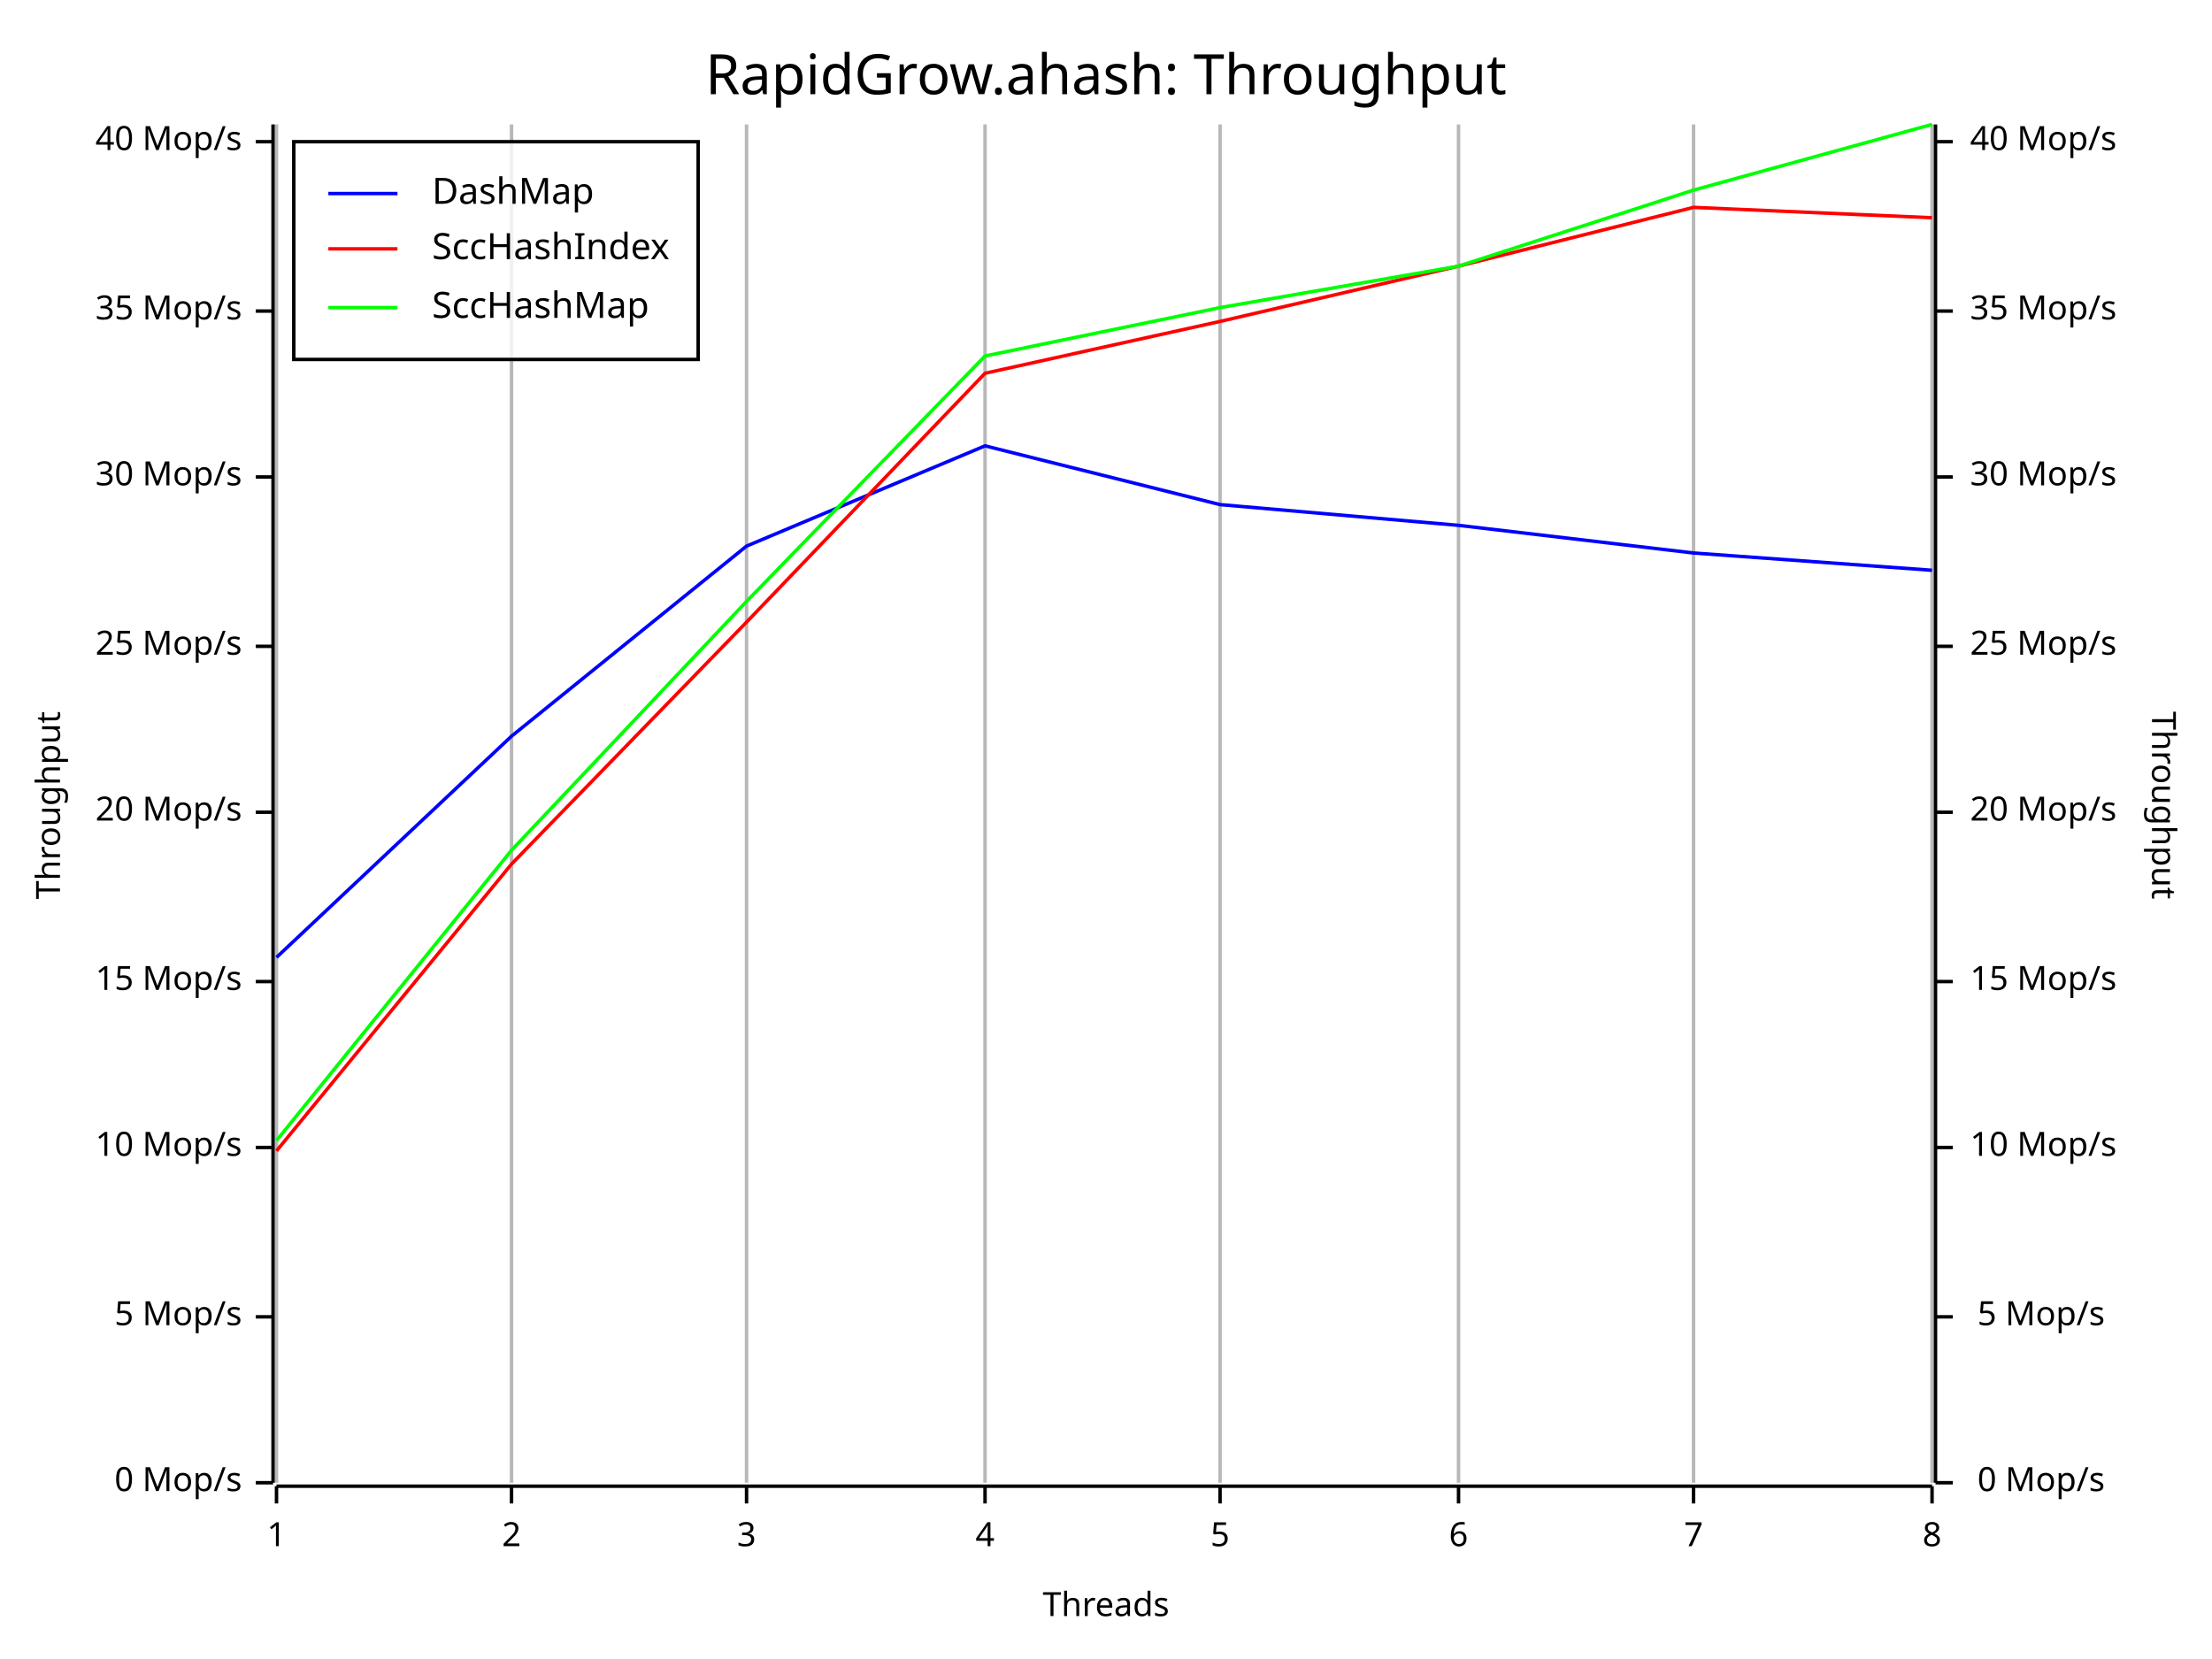
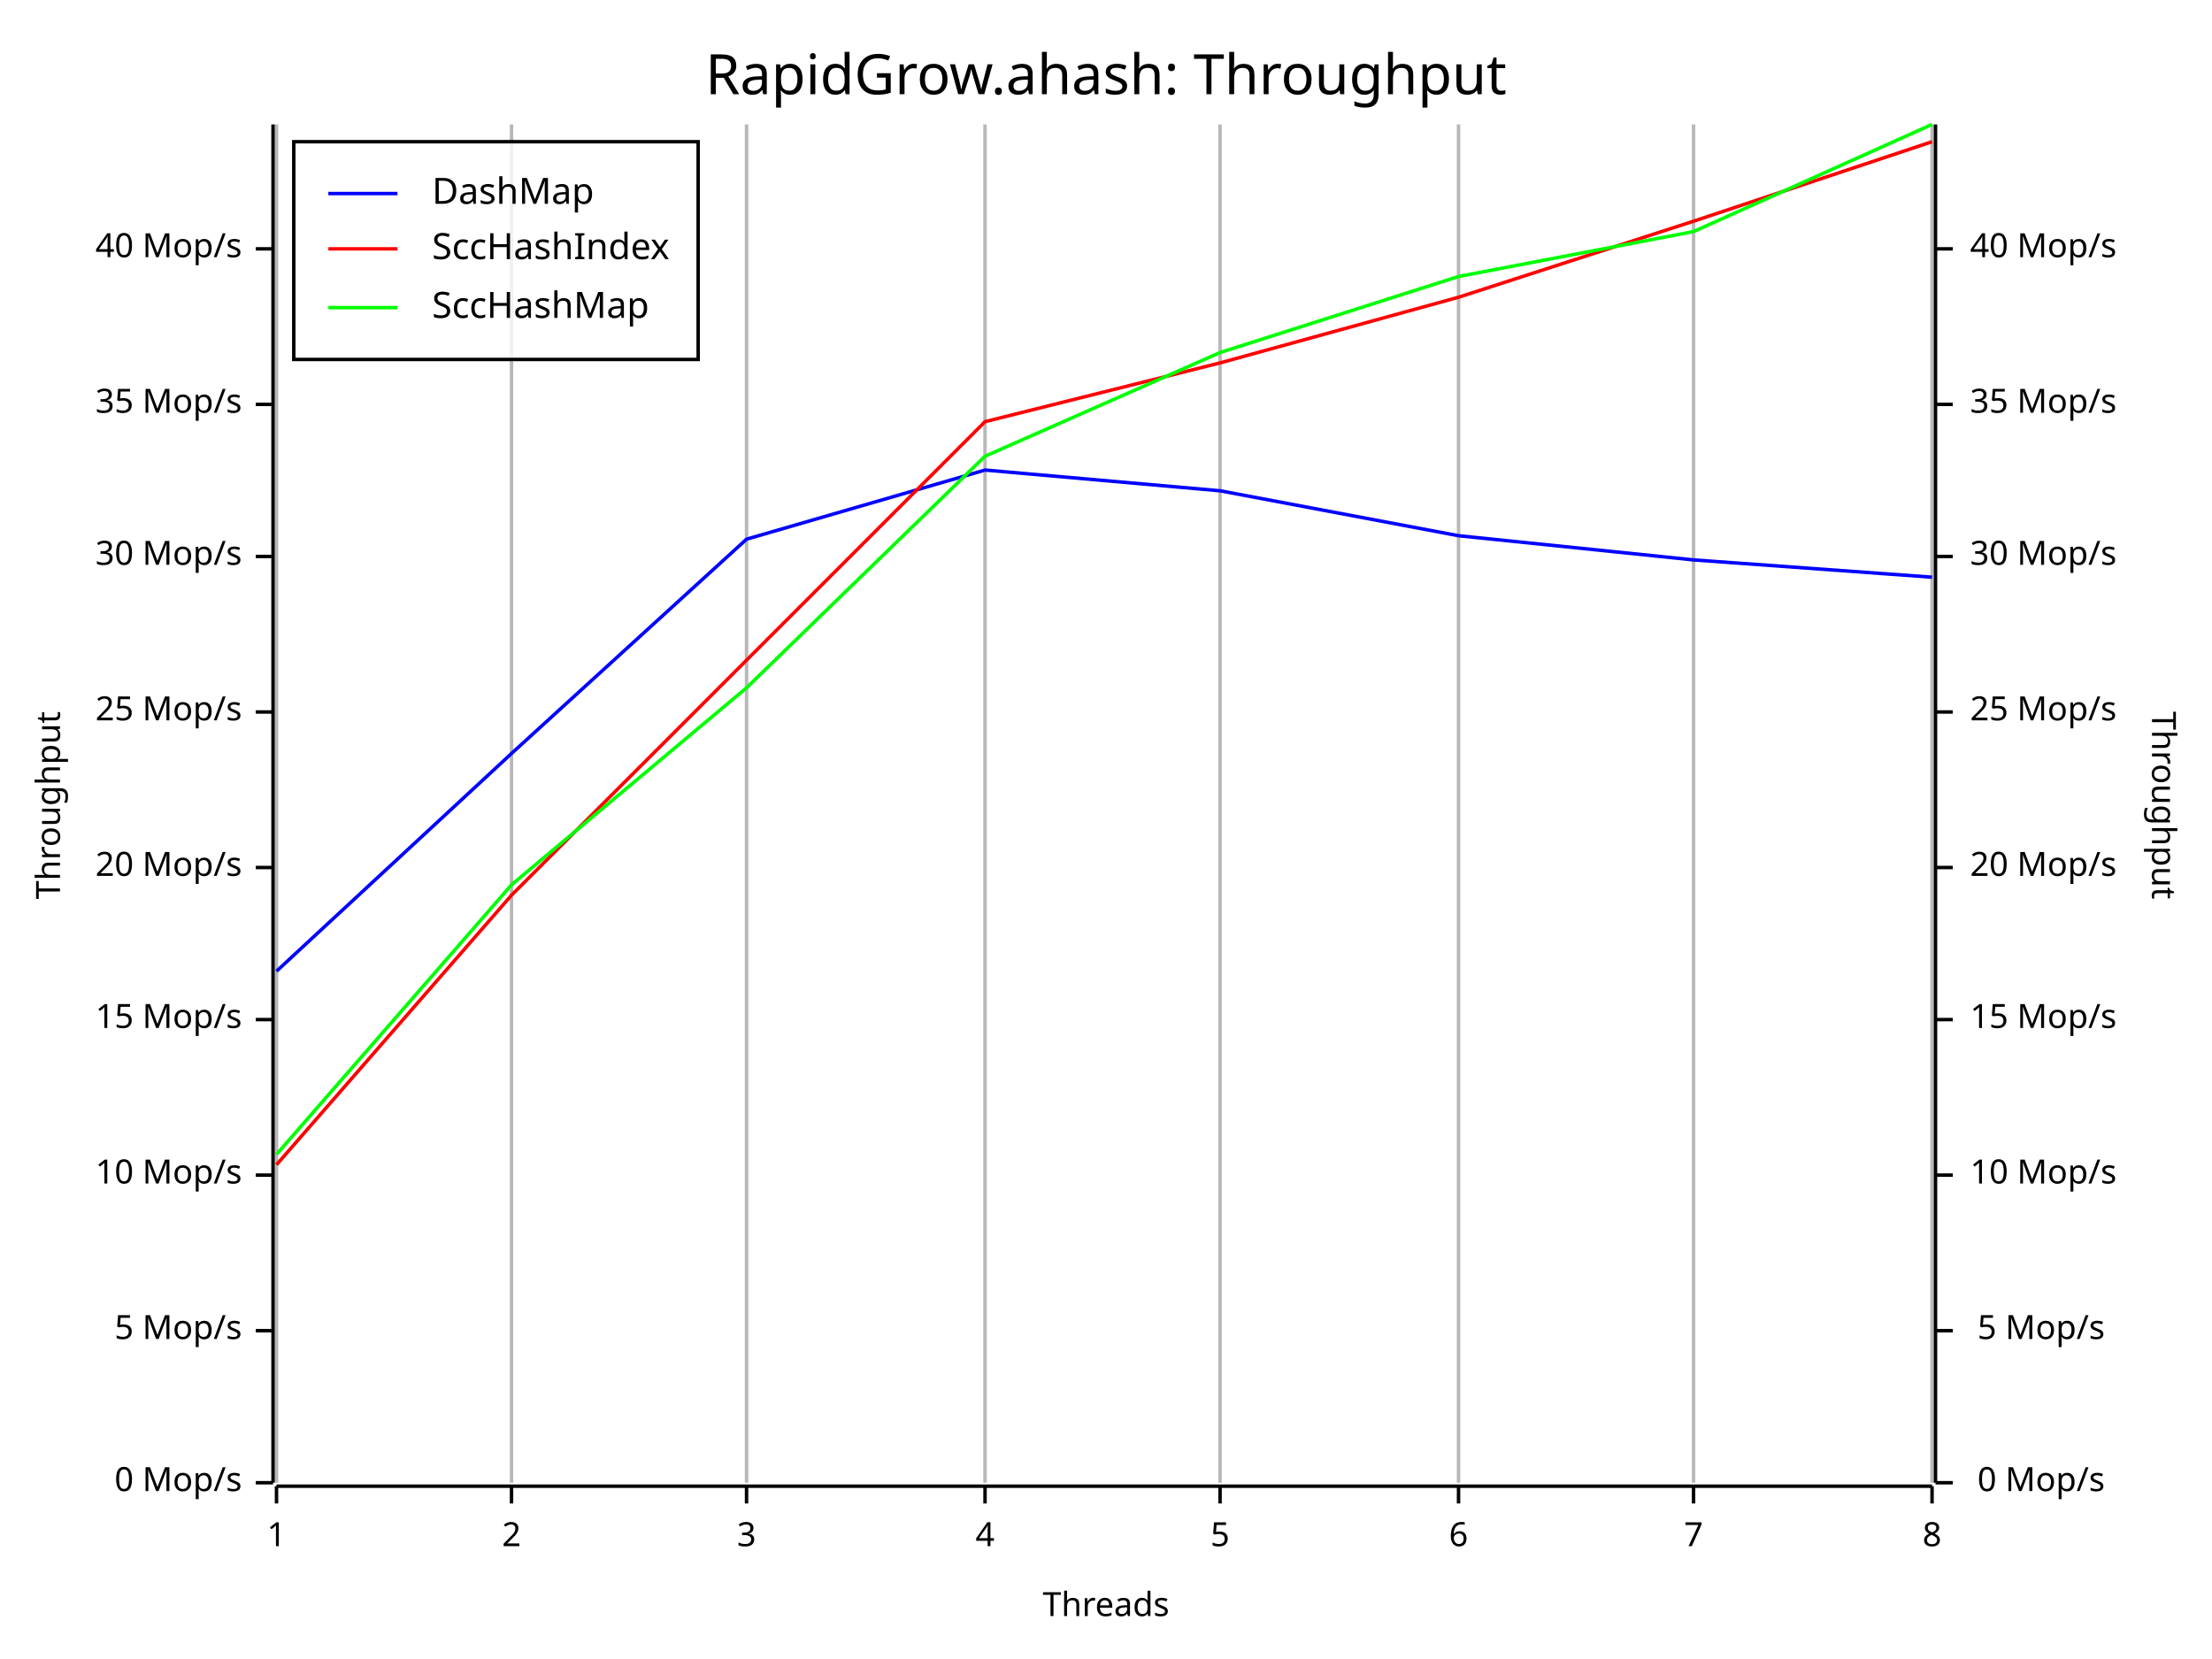
<svg xmlns="http://www.w3.org/2000/svg" width="640" height="480" viewBox="0 0 640 480">
  <rect x="0" y="0" width="640" height="480" opacity="1" fill="#FFFFFF" stroke="none" />
  <text x="320" y="15" dy="0.76em" text-anchor="middle" font-family="Fira Code" font-size="16.129" opacity="1" fill="#000000">
RapidGrow.ahash: Throughput
</text>
  <line opacity="0.1" stroke="#000000" stroke-width="1" x1="80" y1="429" x2="80" y2="36" />
  <line opacity="0.1" stroke="#000000" stroke-width="1" x1="148" y1="429" x2="148" y2="36" />
  <line opacity="0.1" stroke="#000000" stroke-width="1" x1="216" y1="429" x2="216" y2="36" />
  <line opacity="0.1" stroke="#000000" stroke-width="1" x1="285" y1="429" x2="285" y2="36" />
  <line opacity="0.1" stroke="#000000" stroke-width="1" x1="353" y1="429" x2="353" y2="36" />
  <line opacity="0.1" stroke="#000000" stroke-width="1" x1="422" y1="429" x2="422" y2="36" />
  <line opacity="0.1" stroke="#000000" stroke-width="1" x1="490" y1="429" x2="490" y2="36" />
  <line opacity="0.1" stroke="#000000" stroke-width="1" x1="559" y1="429" x2="559" y2="36" />
  <text x="10" y="233" dy="0.76em" text-anchor="middle" font-family="sans-serif" font-size="9.677" opacity="1" fill="#000000" transform="rotate(270, 10, 233)">
Throughput
</text>
  <text x="320" y="470" dy="-0.5ex" text-anchor="middle" font-family="sans-serif" font-size="9.677" opacity="1" fill="#000000">
Threads
</text>
  <text x="630" y="233" dy="0.76em" text-anchor="middle" font-family="sans-serif" font-size="9.677" opacity="1" fill="#000000" transform="rotate(90, 630, 233)">
Throughput
</text>
  <line opacity="0.2" stroke="#000000" stroke-width="1" x1="80" y1="429" x2="80" y2="36" />
  <line opacity="0.2" stroke="#000000" stroke-width="1" x1="148" y1="429" x2="148" y2="36" />
  <line opacity="0.2" stroke="#000000" stroke-width="1" x1="216" y1="429" x2="216" y2="36" />
  <line opacity="0.2" stroke="#000000" stroke-width="1" x1="285" y1="429" x2="285" y2="36" />
  <line opacity="0.2" stroke="#000000" stroke-width="1" x1="353" y1="429" x2="353" y2="36" />
  <line opacity="0.2" stroke="#000000" stroke-width="1" x1="422" y1="429" x2="422" y2="36" />
  <line opacity="0.2" stroke="#000000" stroke-width="1" x1="490" y1="429" x2="490" y2="36" />
  <line opacity="0.2" stroke="#000000" stroke-width="1" x1="559" y1="429" x2="559" y2="36" />
  <polyline fill="none" opacity="1" stroke="#000000" stroke-width="1" points="79,36 79,429 " />
  <text x="70" y="429" dy="0.5ex" text-anchor="end" font-family="sans-serif" font-size="9.677" opacity="1" fill="#000000">
0 Mop/s
</text>
  <polyline fill="none" opacity="1" stroke="#000000" stroke-width="1" points="74,429 79,429 " />
-   <text x="70" y="381" dy="0.5ex" text-anchor="end" font-family="sans-serif" font-size="9.677" opacity="1" fill="#000000">
+   <text x="70" y="385" dy="0.5ex" text-anchor="end" font-family="sans-serif" font-size="9.677" opacity="1" fill="#000000">
5 Mop/s
</text>
-   <polyline fill="none" opacity="1" stroke="#000000" stroke-width="1" points="74,381 79,381 " />
-   <text x="70" y="332" dy="0.5ex" text-anchor="end" font-family="sans-serif" font-size="9.677" opacity="1" fill="#000000">
+   <polyline fill="none" opacity="1" stroke="#000000" stroke-width="1" points="74,385 79,385 " />
+   <text x="70" y="340" dy="0.5ex" text-anchor="end" font-family="sans-serif" font-size="9.677" opacity="1" fill="#000000">
10 Mop/s
</text>
-   <polyline fill="none" opacity="1" stroke="#000000" stroke-width="1" points="74,332 79,332 " />
-   <text x="70" y="284" dy="0.5ex" text-anchor="end" font-family="sans-serif" font-size="9.677" opacity="1" fill="#000000">
+   <polyline fill="none" opacity="1" stroke="#000000" stroke-width="1" points="74,340 79,340 " />
+   <text x="70" y="295" dy="0.5ex" text-anchor="end" font-family="sans-serif" font-size="9.677" opacity="1" fill="#000000">
15 Mop/s
</text>
-   <polyline fill="none" opacity="1" stroke="#000000" stroke-width="1" points="74,284 79,284 " />
-   <text x="70" y="235" dy="0.5ex" text-anchor="end" font-family="sans-serif" font-size="9.677" opacity="1" fill="#000000">
+   <polyline fill="none" opacity="1" stroke="#000000" stroke-width="1" points="74,295 79,295 " />
+   <text x="70" y="251" dy="0.5ex" text-anchor="end" font-family="sans-serif" font-size="9.677" opacity="1" fill="#000000">
20 Mop/s
</text>
-   <polyline fill="none" opacity="1" stroke="#000000" stroke-width="1" points="74,235 79,235 " />
-   <text x="70" y="187" dy="0.5ex" text-anchor="end" font-family="sans-serif" font-size="9.677" opacity="1" fill="#000000">
+   <polyline fill="none" opacity="1" stroke="#000000" stroke-width="1" points="74,251 79,251 " />
+   <text x="70" y="206" dy="0.5ex" text-anchor="end" font-family="sans-serif" font-size="9.677" opacity="1" fill="#000000">
25 Mop/s
</text>
-   <polyline fill="none" opacity="1" stroke="#000000" stroke-width="1" points="74,187 79,187 " />
-   <text x="70" y="138" dy="0.5ex" text-anchor="end" font-family="sans-serif" font-size="9.677" opacity="1" fill="#000000">
+   <polyline fill="none" opacity="1" stroke="#000000" stroke-width="1" points="74,206 79,206 " />
+   <text x="70" y="161" dy="0.5ex" text-anchor="end" font-family="sans-serif" font-size="9.677" opacity="1" fill="#000000">
30 Mop/s
</text>
-   <polyline fill="none" opacity="1" stroke="#000000" stroke-width="1" points="74,138 79,138 " />
-   <text x="70" y="90" dy="0.5ex" text-anchor="end" font-family="sans-serif" font-size="9.677" opacity="1" fill="#000000">
+   <polyline fill="none" opacity="1" stroke="#000000" stroke-width="1" points="74,161 79,161 " />
+   <text x="70" y="117" dy="0.5ex" text-anchor="end" font-family="sans-serif" font-size="9.677" opacity="1" fill="#000000">
35 Mop/s
</text>
-   <polyline fill="none" opacity="1" stroke="#000000" stroke-width="1" points="74,90 79,90 " />
-   <text x="70" y="41" dy="0.5ex" text-anchor="end" font-family="sans-serif" font-size="9.677" opacity="1" fill="#000000">
+   <polyline fill="none" opacity="1" stroke="#000000" stroke-width="1" points="74,117 79,117 " />
+   <text x="70" y="72" dy="0.5ex" text-anchor="end" font-family="sans-serif" font-size="9.677" opacity="1" fill="#000000">
40 Mop/s
</text>
-   <polyline fill="none" opacity="1" stroke="#000000" stroke-width="1" points="74,41 79,41 " />
+   <polyline fill="none" opacity="1" stroke="#000000" stroke-width="1" points="74,72 79,72 " />
  <polyline fill="none" opacity="1" stroke="#000000" stroke-width="1" points="80,430 559,430 " />
  <text x="80" y="440" dy="0.76em" text-anchor="middle" font-family="sans-serif" font-size="9.677" opacity="1" fill="#000000">
1
</text>
  <polyline fill="none" opacity="1" stroke="#000000" stroke-width="1" points="80,430 80,435 " />
  <text x="148" y="440" dy="0.76em" text-anchor="middle" font-family="sans-serif" font-size="9.677" opacity="1" fill="#000000">
2
</text>
  <polyline fill="none" opacity="1" stroke="#000000" stroke-width="1" points="148,430 148,435 " />
  <text x="216" y="440" dy="0.76em" text-anchor="middle" font-family="sans-serif" font-size="9.677" opacity="1" fill="#000000">
3
</text>
  <polyline fill="none" opacity="1" stroke="#000000" stroke-width="1" points="216,430 216,435 " />
  <text x="285" y="440" dy="0.76em" text-anchor="middle" font-family="sans-serif" font-size="9.677" opacity="1" fill="#000000">
4
</text>
  <polyline fill="none" opacity="1" stroke="#000000" stroke-width="1" points="285,430 285,435 " />
  <text x="353" y="440" dy="0.76em" text-anchor="middle" font-family="sans-serif" font-size="9.677" opacity="1" fill="#000000">
5
</text>
  <polyline fill="none" opacity="1" stroke="#000000" stroke-width="1" points="353,430 353,435 " />
  <text x="422" y="440" dy="0.76em" text-anchor="middle" font-family="sans-serif" font-size="9.677" opacity="1" fill="#000000">
6
</text>
  <polyline fill="none" opacity="1" stroke="#000000" stroke-width="1" points="422,430 422,435 " />
  <text x="490" y="440" dy="0.76em" text-anchor="middle" font-family="sans-serif" font-size="9.677" opacity="1" fill="#000000">
7
</text>
  <polyline fill="none" opacity="1" stroke="#000000" stroke-width="1" points="490,430 490,435 " />
  <text x="559" y="440" dy="0.76em" text-anchor="middle" font-family="sans-serif" font-size="9.677" opacity="1" fill="#000000">
8
</text>
  <polyline fill="none" opacity="1" stroke="#000000" stroke-width="1" points="559,430 559,435 " />
  <polyline fill="none" opacity="1" stroke="#000000" stroke-width="1" points="560,36 560,429 " />
  <text x="609" y="429" dy="0.5ex" text-anchor="end" font-family="sans-serif" font-size="9.677" opacity="1" fill="#000000">
0 Mop/s
</text>
  <polyline fill="none" opacity="1" stroke="#000000" stroke-width="1" points="560,429 565,429 " />
-   <text x="609" y="381" dy="0.5ex" text-anchor="end" font-family="sans-serif" font-size="9.677" opacity="1" fill="#000000">
+   <text x="609" y="385" dy="0.5ex" text-anchor="end" font-family="sans-serif" font-size="9.677" opacity="1" fill="#000000">
5 Mop/s
</text>
-   <polyline fill="none" opacity="1" stroke="#000000" stroke-width="1" points="560,381 565,381 " />
-   <text x="570" y="332" dy="0.5ex" text-anchor="start" font-family="sans-serif" font-size="9.677" opacity="1" fill="#000000">
+   <polyline fill="none" opacity="1" stroke="#000000" stroke-width="1" points="560,385 565,385 " />
+   <text x="570" y="340" dy="0.5ex" text-anchor="start" font-family="sans-serif" font-size="9.677" opacity="1" fill="#000000">
10 Mop/s
</text>
-   <polyline fill="none" opacity="1" stroke="#000000" stroke-width="1" points="560,332 565,332 " />
-   <text x="570" y="284" dy="0.5ex" text-anchor="start" font-family="sans-serif" font-size="9.677" opacity="1" fill="#000000">
+   <polyline fill="none" opacity="1" stroke="#000000" stroke-width="1" points="560,340 565,340 " />
+   <text x="570" y="295" dy="0.5ex" text-anchor="start" font-family="sans-serif" font-size="9.677" opacity="1" fill="#000000">
15 Mop/s
</text>
-   <polyline fill="none" opacity="1" stroke="#000000" stroke-width="1" points="560,284 565,284 " />
-   <text x="570" y="235" dy="0.5ex" text-anchor="start" font-family="sans-serif" font-size="9.677" opacity="1" fill="#000000">
+   <polyline fill="none" opacity="1" stroke="#000000" stroke-width="1" points="560,295 565,295 " />
+   <text x="570" y="251" dy="0.5ex" text-anchor="start" font-family="sans-serif" font-size="9.677" opacity="1" fill="#000000">
20 Mop/s
</text>
-   <polyline fill="none" opacity="1" stroke="#000000" stroke-width="1" points="560,235 565,235 " />
-   <text x="570" y="187" dy="0.5ex" text-anchor="start" font-family="sans-serif" font-size="9.677" opacity="1" fill="#000000">
+   <polyline fill="none" opacity="1" stroke="#000000" stroke-width="1" points="560,251 565,251 " />
+   <text x="570" y="206" dy="0.5ex" text-anchor="start" font-family="sans-serif" font-size="9.677" opacity="1" fill="#000000">
25 Mop/s
</text>
-   <polyline fill="none" opacity="1" stroke="#000000" stroke-width="1" points="560,187 565,187 " />
-   <text x="570" y="138" dy="0.5ex" text-anchor="start" font-family="sans-serif" font-size="9.677" opacity="1" fill="#000000">
+   <polyline fill="none" opacity="1" stroke="#000000" stroke-width="1" points="560,206 565,206 " />
+   <text x="570" y="161" dy="0.5ex" text-anchor="start" font-family="sans-serif" font-size="9.677" opacity="1" fill="#000000">
30 Mop/s
</text>
-   <polyline fill="none" opacity="1" stroke="#000000" stroke-width="1" points="560,138 565,138 " />
-   <text x="570" y="90" dy="0.5ex" text-anchor="start" font-family="sans-serif" font-size="9.677" opacity="1" fill="#000000">
+   <polyline fill="none" opacity="1" stroke="#000000" stroke-width="1" points="560,161 565,161 " />
+   <text x="570" y="117" dy="0.5ex" text-anchor="start" font-family="sans-serif" font-size="9.677" opacity="1" fill="#000000">
35 Mop/s
</text>
-   <polyline fill="none" opacity="1" stroke="#000000" stroke-width="1" points="560,90 565,90 " />
-   <text x="570" y="41" dy="0.5ex" text-anchor="start" font-family="sans-serif" font-size="9.677" opacity="1" fill="#000000">
+   <polyline fill="none" opacity="1" stroke="#000000" stroke-width="1" points="560,117 565,117 " />
+   <text x="570" y="72" dy="0.5ex" text-anchor="start" font-family="sans-serif" font-size="9.677" opacity="1" fill="#000000">
40 Mop/s
</text>
-   <polyline fill="none" opacity="1" stroke="#000000" stroke-width="1" points="560,41 565,41 " />
-   <polyline fill="none" opacity="1" stroke="#0000FF" stroke-width="1" points="80,277 148,213 216,158 285,129 353,146 422,152 490,160 559,165 " />
-   <polyline fill="none" opacity="1" stroke="#FF0000" stroke-width="1" points="80,333 148,250 216,180 285,108 353,93 422,77 490,60 559,63 " />
-   <polyline fill="none" opacity="1" stroke="#00FF00" stroke-width="1" points="80,330 148,246 216,174 285,103 353,89 422,77 490,55 559,36 " />
+   <polyline fill="none" opacity="1" stroke="#000000" stroke-width="1" points="560,72 565,72 " />
+   <polyline fill="none" opacity="1" stroke="#0000FF" stroke-width="1" points="80,281 148,218 216,156 285,136 353,142 422,155 490,162 559,167 " />
+   <polyline fill="none" opacity="1" stroke="#FF0000" stroke-width="1" points="80,337 148,259 216,191 285,122 353,105 422,86 490,64 559,41 " />
+   <polyline fill="none" opacity="1" stroke="#00FF00" stroke-width="1" points="80,334 148,256 216,199 285,132 353,102 422,80 490,67 559,36 " />
  <rect x="85" y="41" width="117" height="63" opacity="0.8" fill="#FFFFFF" stroke="none" />
  <rect x="85" y="41" width="117" height="63" opacity="1" fill="none" stroke="#000000" />
  <text x="125" y="51" dy="0.76em" text-anchor="start" font-family="Fira Code" font-size="10.484" opacity="1" fill="#000000">
DashMap
</text>
  <text x="125" y="67" dy="0.76em" text-anchor="start" font-family="Fira Code" font-size="10.484" opacity="1" fill="#000000">
SccHashIndex
</text>
  <text x="125" y="84" dy="0.76em" text-anchor="start" font-family="Fira Code" font-size="10.484" opacity="1" fill="#000000">
SccHashMap
</text>
  <polyline fill="none" opacity="1" stroke="#0000FF" stroke-width="1" points="95,56 115,56 " />
  <polyline fill="none" opacity="1" stroke="#FF0000" stroke-width="1" points="95,72 115,72 " />
  <polyline fill="none" opacity="1" stroke="#00FF00" stroke-width="1" points="95,89 115,89 " />
</svg>
